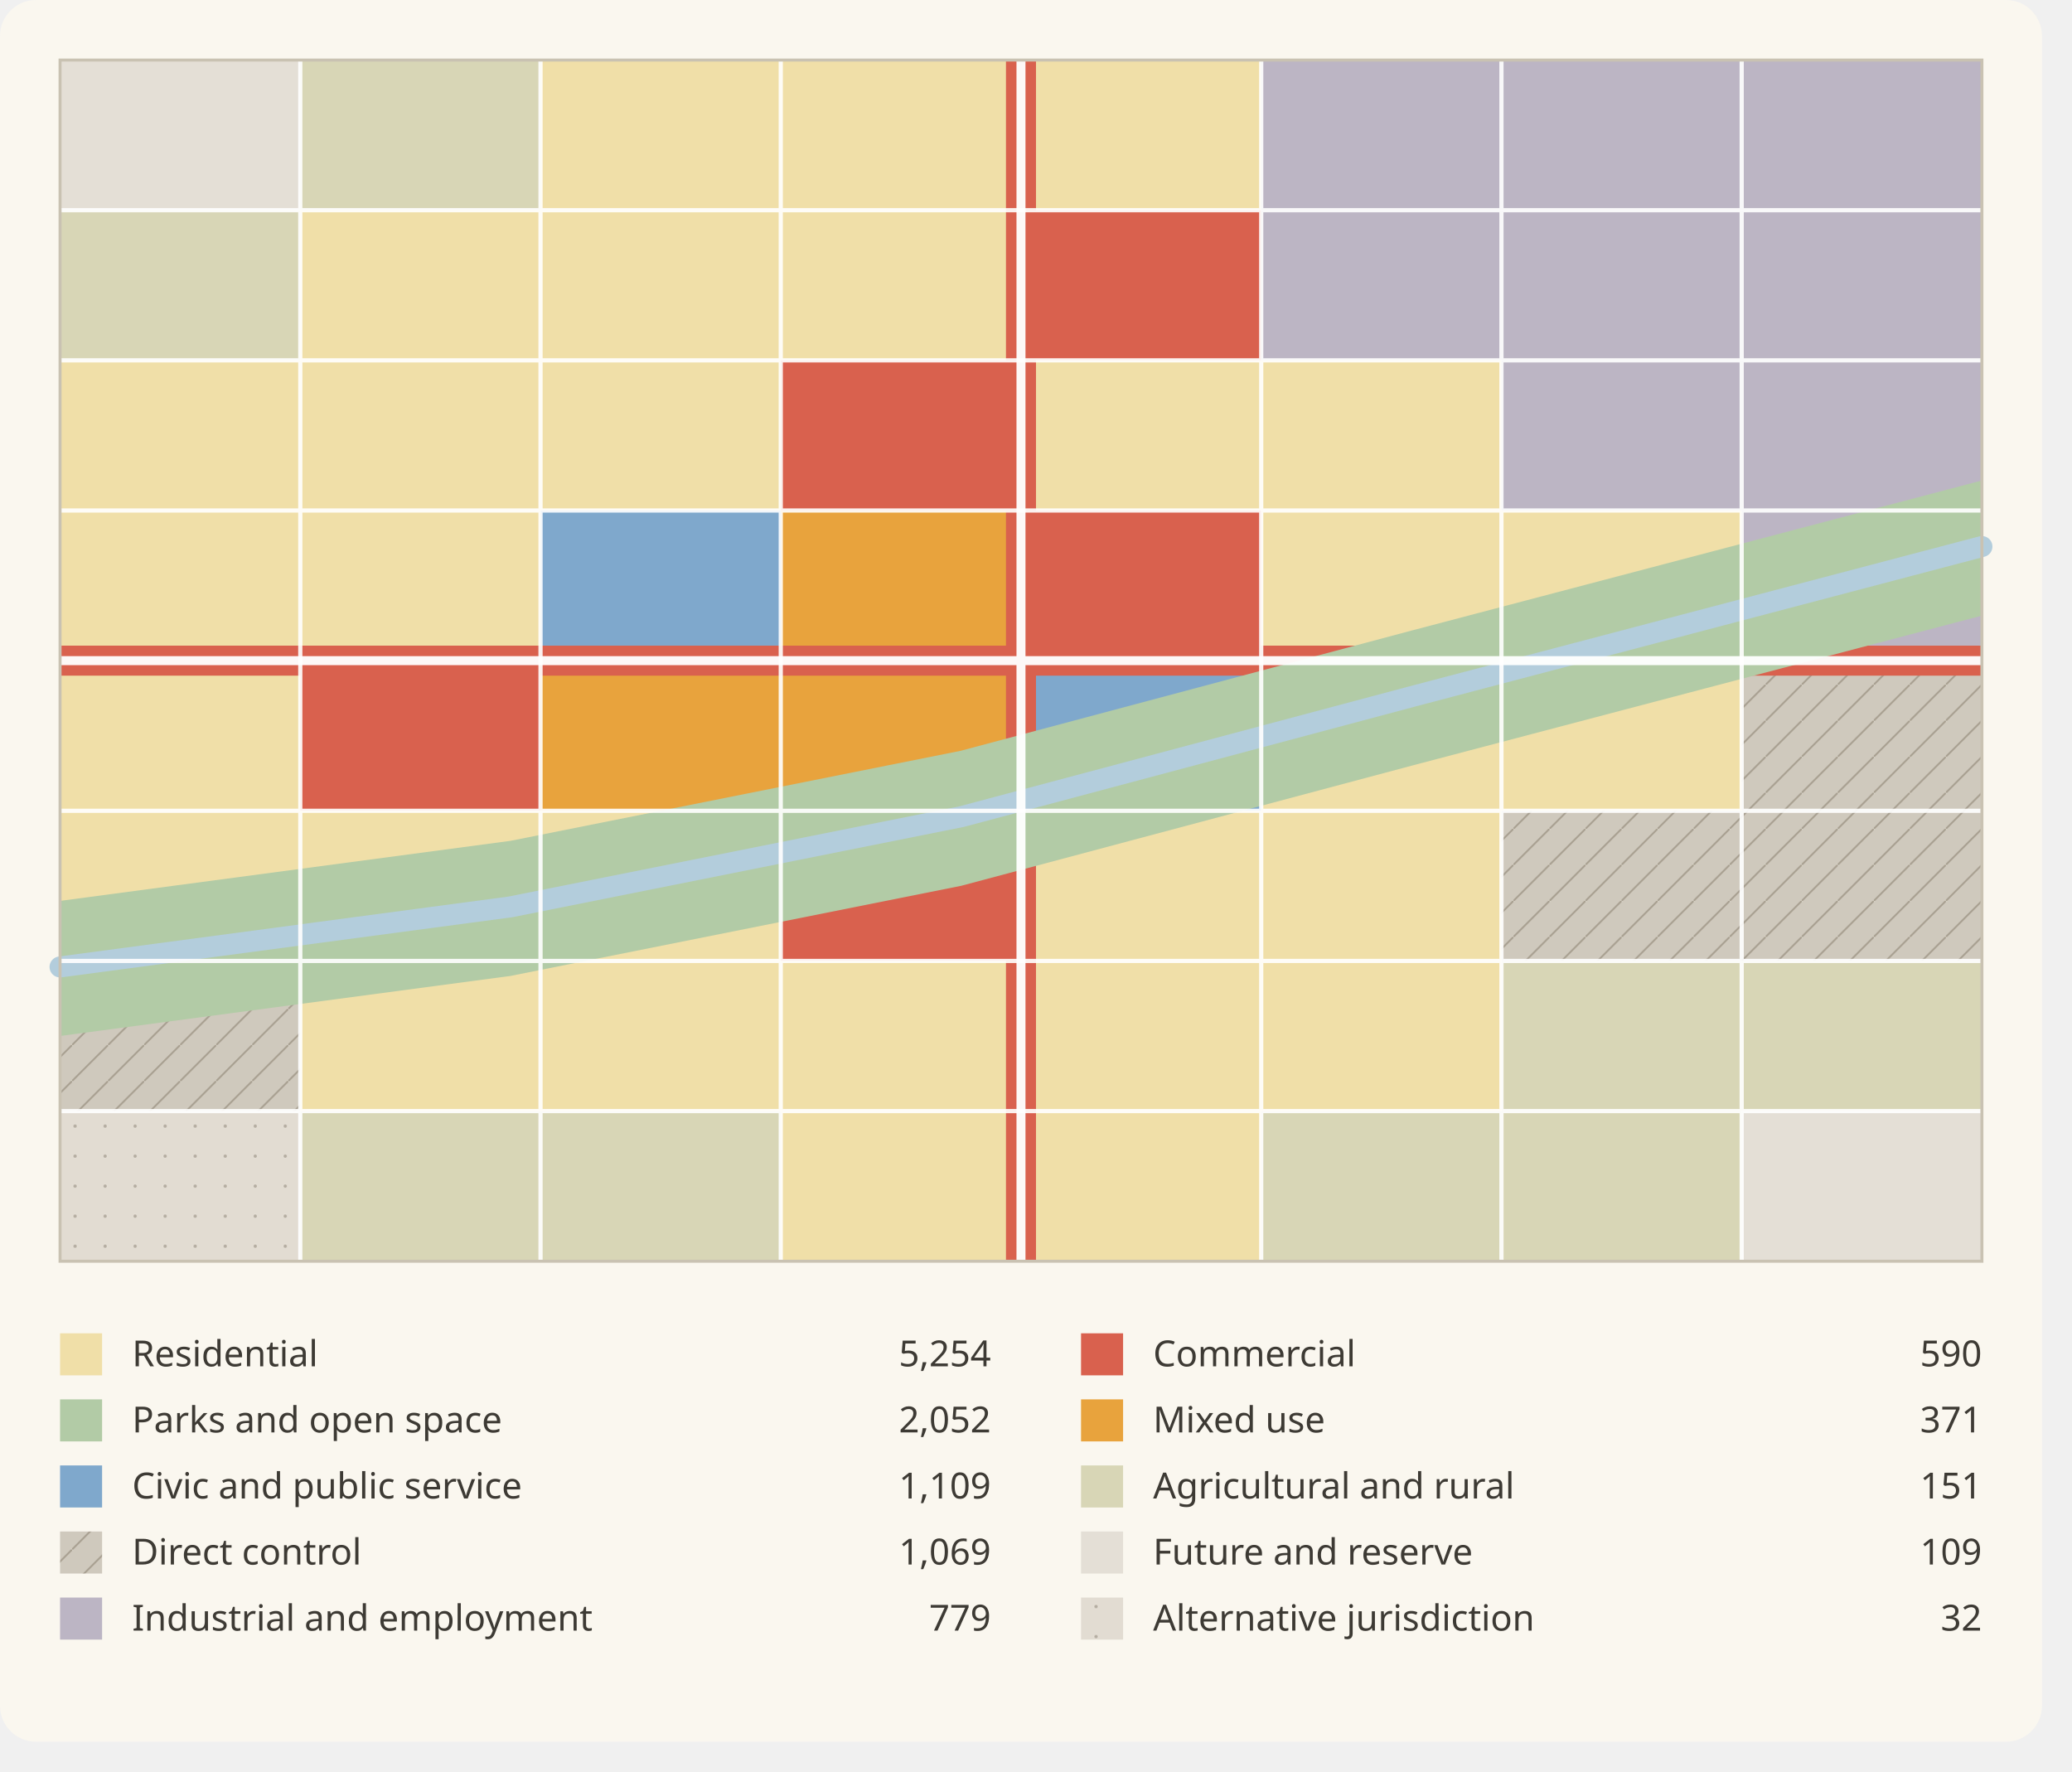
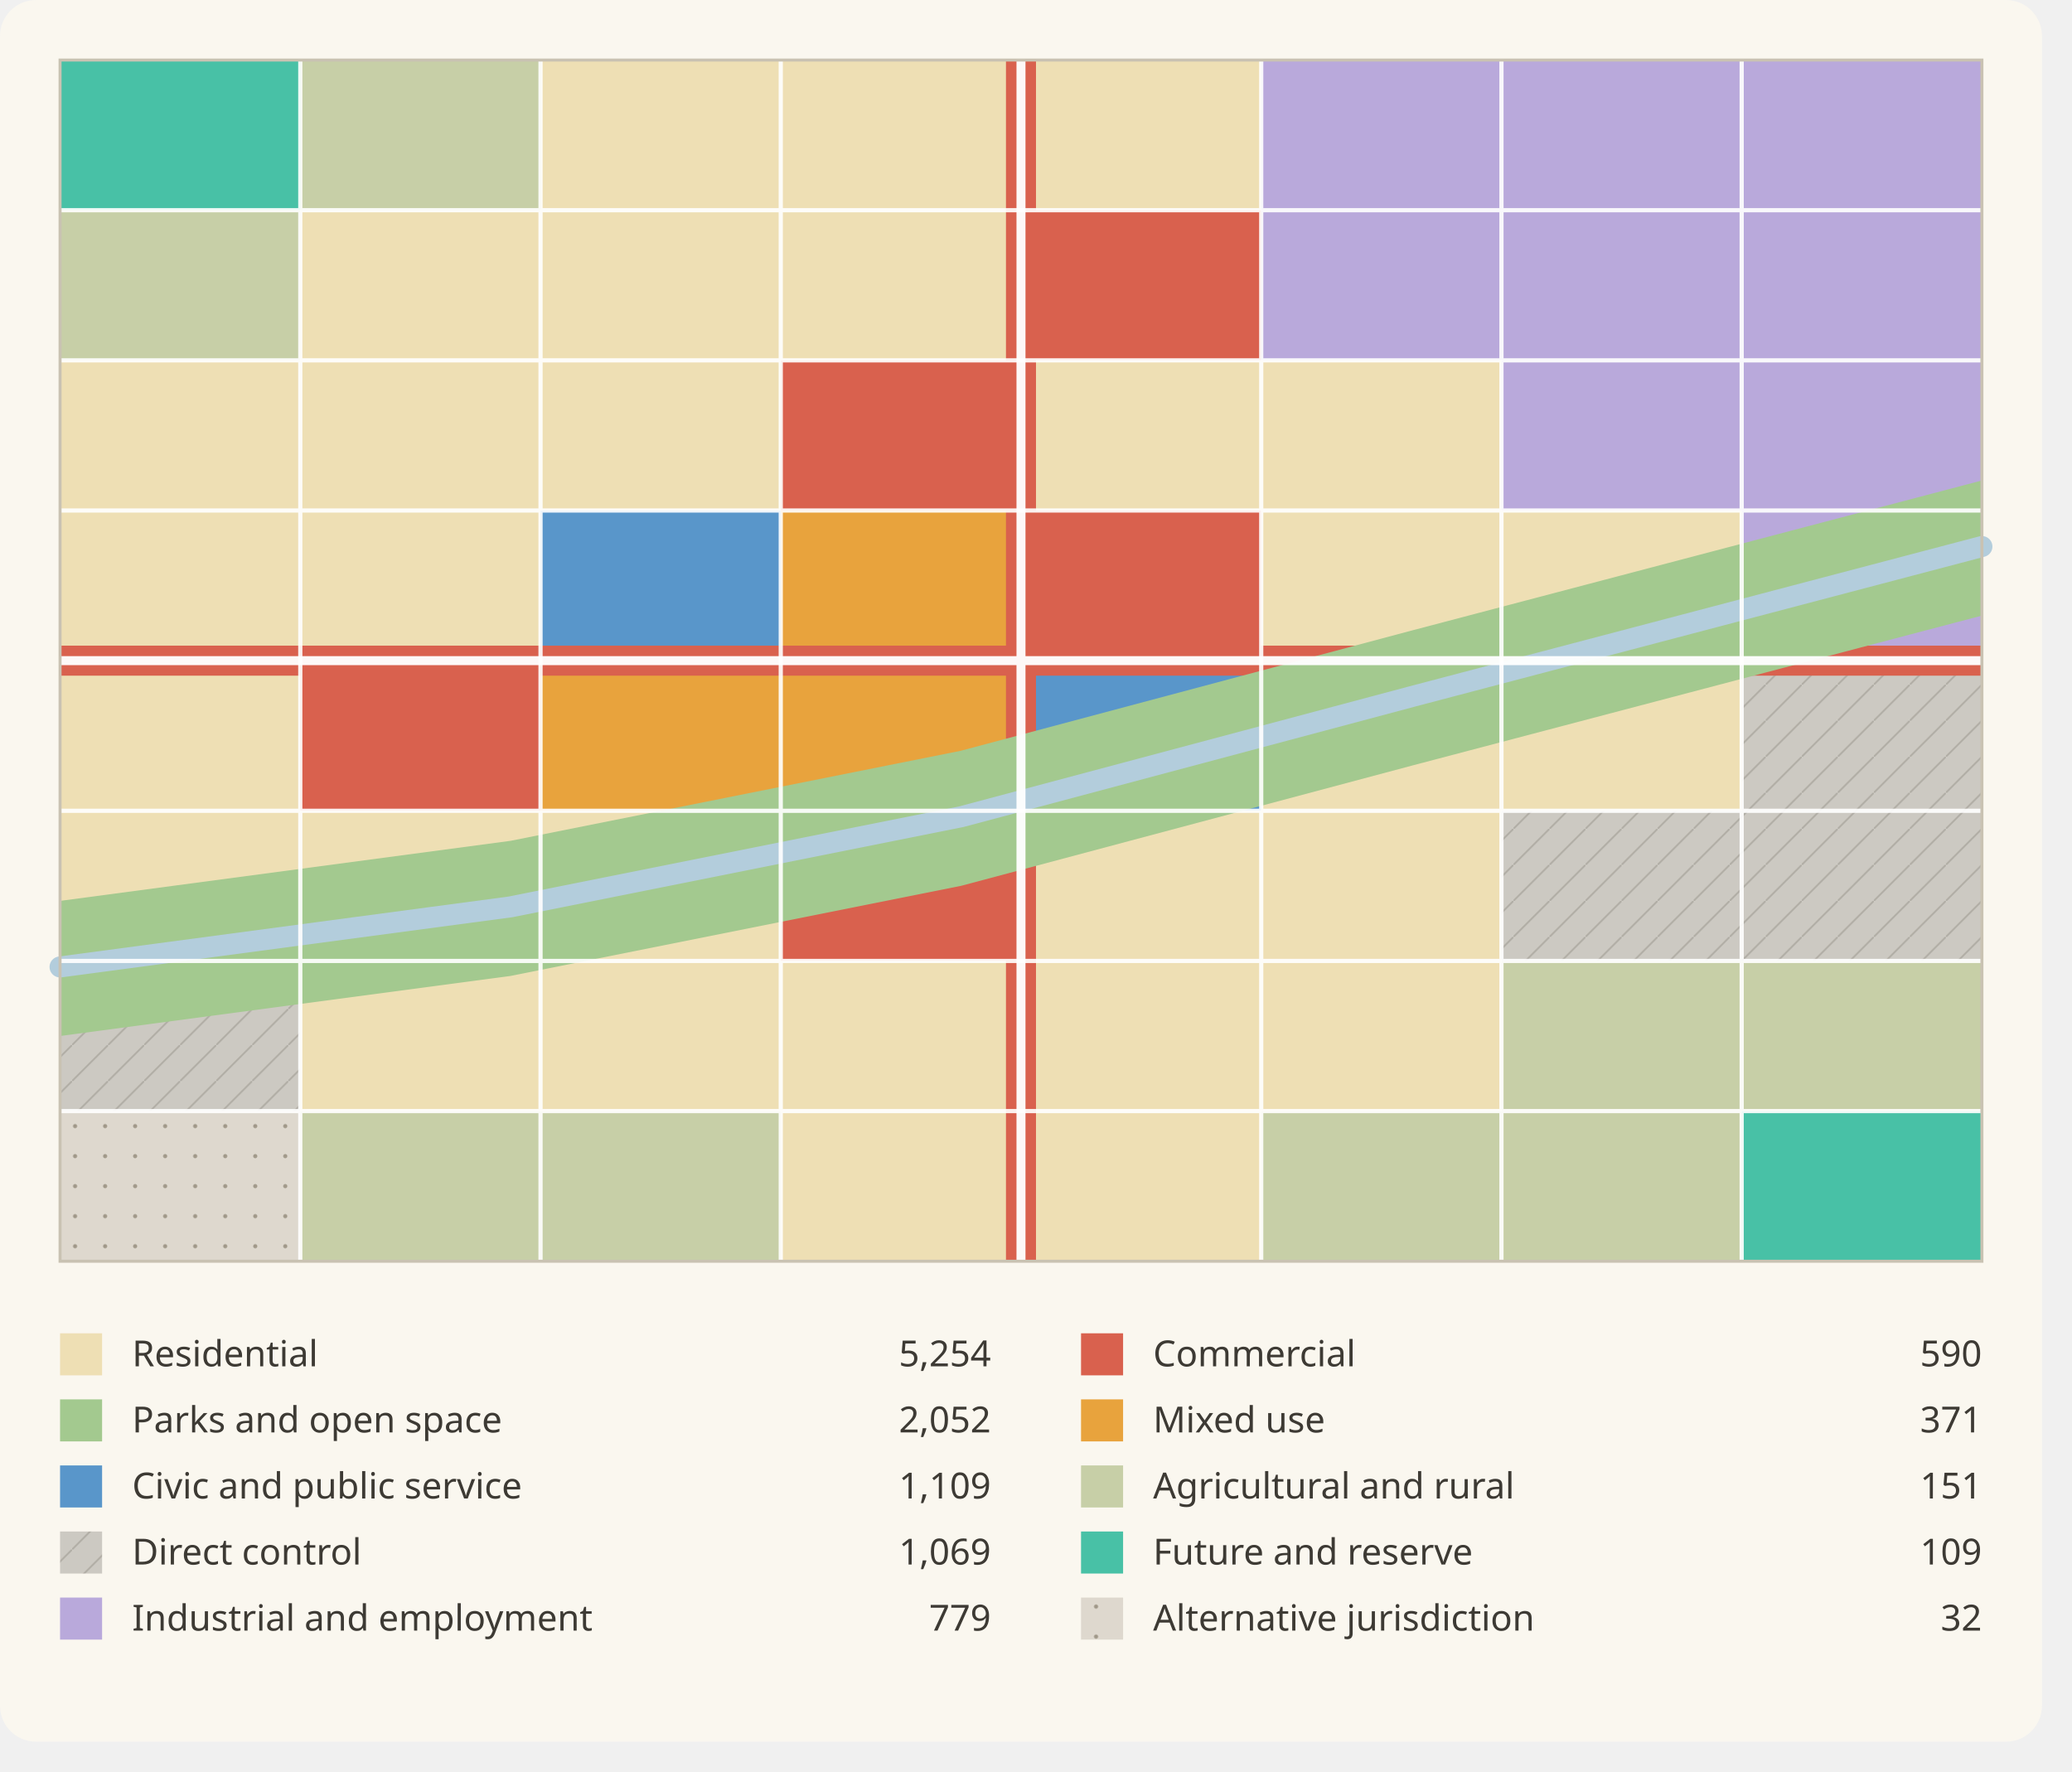
<svg xmlns="http://www.w3.org/2000/svg" width="100%" viewBox="0 0 690 590" role="img" style="">
  <defs>
    <pattern id="dc" width="12" height="12" patternUnits="userSpaceOnUse">
-       <rect width="12" height="12" fill="#cfc9bd" />
-       <path d="M0 12L12 0" stroke="#a8a091" stroke-width="0.6" fill="none" />
+       <rect width="12" height="12" fill="#ccc9c2" />
+       <path d="M0 12L12 0" stroke="#b1aea6" stroke-width="0.6" fill="none" />
    </pattern>
    <pattern id="aj" width="10" height="10" patternUnits="userSpaceOnUse">
-       <rect width="10" height="10" fill="#e2dcd2" />
-       <circle cx="5" cy="5" r="0.55" fill="#b5aea2" />
+       <rect width="10" height="10" fill="#ded8ce" />
+       <circle cx="5" cy="5" r="0.7" fill="#a29a8b" />
    </pattern>
  </defs>
  <rect x="0" y="0" width="680" height="580" rx="12" fill="#faf7ef" style="fill:rgb(250, 247, 239);stroke:none;color:rgb(11, 11, 11);stroke-width:1px;stroke-linecap:butt;stroke-linejoin:miter;opacity:1;font-family:&quot;Anthropic Sans&quot;, -apple-system, &quot;system-ui&quot;, &quot;Segoe UI&quot;, sans-serif;font-size:16px;font-weight:400;text-anchor:start;dominant-baseline:auto" />
-   <rect x="20" y="20" width="180" height="50" fill="#e4dfd6" style="fill:rgb(228, 223, 214);stroke:none;color:rgb(11, 11, 11);stroke-width:1px;stroke-linecap:butt;stroke-linejoin:miter;opacity:1;font-family:&quot;Anthropic Sans&quot;, -apple-system, &quot;system-ui&quot;, &quot;Segoe UI&quot;, sans-serif;font-size:16px;font-weight:400;text-anchor:start;dominant-baseline:auto" />
-   <rect x="100" y="20" width="80" height="50" fill="#d8d6b6" style="fill:rgb(216, 214, 182);stroke:none;color:rgb(11, 11, 11);stroke-width:1px;stroke-linecap:butt;stroke-linejoin:miter;opacity:1;font-family:&quot;Anthropic Sans&quot;, -apple-system, &quot;system-ui&quot;, &quot;Segoe UI&quot;, sans-serif;font-size:16px;font-weight:400;text-anchor:start;dominant-baseline:auto" />
-   <rect x="180" y="20" width="240" height="50" fill="#f0dfa8" style="fill:rgb(240, 223, 168);stroke:none;color:rgb(11, 11, 11);stroke-width:1px;stroke-linecap:butt;stroke-linejoin:miter;opacity:1;font-family:&quot;Anthropic Sans&quot;, -apple-system, &quot;system-ui&quot;, &quot;Segoe UI&quot;, sans-serif;font-size:16px;font-weight:400;text-anchor:start;dominant-baseline:auto" />
-   <rect x="420" y="20" width="240" height="50" fill="#bcb5c4" style="fill:rgb(188, 181, 196);stroke:none;color:rgb(11, 11, 11);stroke-width:1px;stroke-linecap:butt;stroke-linejoin:miter;opacity:1;font-family:&quot;Anthropic Sans&quot;, -apple-system, &quot;system-ui&quot;, &quot;Segoe UI&quot;, sans-serif;font-size:16px;font-weight:400;text-anchor:start;dominant-baseline:auto" />
-   <rect x="20" y="70" width="80" height="50" fill="#d8d6b6" style="fill:rgb(216, 214, 182);stroke:none;color:rgb(11, 11, 11);stroke-width:1px;stroke-linecap:butt;stroke-linejoin:miter;opacity:1;font-family:&quot;Anthropic Sans&quot;, -apple-system, &quot;system-ui&quot;, &quot;Segoe UI&quot;, sans-serif;font-size:16px;font-weight:400;text-anchor:start;dominant-baseline:auto" />
-   <rect x="100" y="70" width="240" height="50" fill="#f0dfa8" style="fill:rgb(240, 223, 168);stroke:none;color:rgb(11, 11, 11);stroke-width:1px;stroke-linecap:butt;stroke-linejoin:miter;opacity:1;font-family:&quot;Anthropic Sans&quot;, -apple-system, &quot;system-ui&quot;, &quot;Segoe UI&quot;, sans-serif;font-size:16px;font-weight:400;text-anchor:start;dominant-baseline:auto" />
+   <rect x="20" y="20" width="180" height="50" fill="#48c1a6" style="fill:rgb(72, 193, 166);stroke:none;color:rgb(11, 11, 11);stroke-width:1px;stroke-linecap:butt;stroke-linejoin:miter;opacity:1;font-family:&quot;Anthropic Sans&quot;, -apple-system, &quot;system-ui&quot;, &quot;Segoe UI&quot;, sans-serif;font-size:16px;font-weight:400;text-anchor:start;dominant-baseline:auto" />
+   <rect x="100" y="20" width="80" height="50" fill="#c7cfa7" style="fill:rgb(199, 207, 167);stroke:none;color:rgb(11, 11, 11);stroke-width:1px;stroke-linecap:butt;stroke-linejoin:miter;opacity:1;font-family:&quot;Anthropic Sans&quot;, -apple-system, &quot;system-ui&quot;, &quot;Segoe UI&quot;, sans-serif;font-size:16px;font-weight:400;text-anchor:start;dominant-baseline:auto" />
+   <rect x="180" y="20" width="240" height="50" fill="#eedfb4" style="fill:rgb(238, 223, 180);stroke:none;color:rgb(11, 11, 11);stroke-width:1px;stroke-linecap:butt;stroke-linejoin:miter;opacity:1;font-family:&quot;Anthropic Sans&quot;, -apple-system, &quot;system-ui&quot;, &quot;Segoe UI&quot;, sans-serif;font-size:16px;font-weight:400;text-anchor:start;dominant-baseline:auto" />
+   <rect x="420" y="20" width="240" height="50" fill="#b9a9db" style="fill:rgb(185, 169, 219);stroke:none;color:rgb(11, 11, 11);stroke-width:1px;stroke-linecap:butt;stroke-linejoin:miter;opacity:1;font-family:&quot;Anthropic Sans&quot;, -apple-system, &quot;system-ui&quot;, &quot;Segoe UI&quot;, sans-serif;font-size:16px;font-weight:400;text-anchor:start;dominant-baseline:auto" />
+   <rect x="20" y="70" width="80" height="50" fill="#c7cfa7" style="fill:rgb(199, 207, 167);stroke:none;color:rgb(11, 11, 11);stroke-width:1px;stroke-linecap:butt;stroke-linejoin:miter;opacity:1;font-family:&quot;Anthropic Sans&quot;, -apple-system, &quot;system-ui&quot;, &quot;Segoe UI&quot;, sans-serif;font-size:16px;font-weight:400;text-anchor:start;dominant-baseline:auto" />
+   <rect x="100" y="70" width="240" height="50" fill="#eedfb4" style="fill:rgb(238, 223, 180);stroke:none;color:rgb(11, 11, 11);stroke-width:1px;stroke-linecap:butt;stroke-linejoin:miter;opacity:1;font-family:&quot;Anthropic Sans&quot;, -apple-system, &quot;system-ui&quot;, &quot;Segoe UI&quot;, sans-serif;font-size:16px;font-weight:400;text-anchor:start;dominant-baseline:auto" />
  <rect x="340" y="70" width="80" height="50" fill="#d9614e" style="fill:rgb(217, 97, 78);stroke:none;color:rgb(11, 11, 11);stroke-width:1px;stroke-linecap:butt;stroke-linejoin:miter;opacity:1;font-family:&quot;Anthropic Sans&quot;, -apple-system, &quot;system-ui&quot;, &quot;Segoe UI&quot;, sans-serif;font-size:16px;font-weight:400;text-anchor:start;dominant-baseline:auto" />
-   <rect x="420" y="70" width="240" height="50" fill="#bcb5c4" style="fill:rgb(188, 181, 196);stroke:none;color:rgb(11, 11, 11);stroke-width:1px;stroke-linecap:butt;stroke-linejoin:miter;opacity:1;font-family:&quot;Anthropic Sans&quot;, -apple-system, &quot;system-ui&quot;, &quot;Segoe UI&quot;, sans-serif;font-size:16px;font-weight:400;text-anchor:start;dominant-baseline:auto" />
-   <rect x="20" y="120" width="240" height="50" fill="#f0dfa8" style="fill:rgb(240, 223, 168);stroke:none;color:rgb(11, 11, 11);stroke-width:1px;stroke-linecap:butt;stroke-linejoin:miter;opacity:1;font-family:&quot;Anthropic Sans&quot;, -apple-system, &quot;system-ui&quot;, &quot;Segoe UI&quot;, sans-serif;font-size:16px;font-weight:400;text-anchor:start;dominant-baseline:auto" />
+   <rect x="420" y="70" width="240" height="50" fill="#b9a9db" style="fill:rgb(185, 169, 219);stroke:none;color:rgb(11, 11, 11);stroke-width:1px;stroke-linecap:butt;stroke-linejoin:miter;opacity:1;font-family:&quot;Anthropic Sans&quot;, -apple-system, &quot;system-ui&quot;, &quot;Segoe UI&quot;, sans-serif;font-size:16px;font-weight:400;text-anchor:start;dominant-baseline:auto" />
+   <rect x="20" y="120" width="240" height="50" fill="#eedfb4" style="fill:rgb(238, 223, 180);stroke:none;color:rgb(11, 11, 11);stroke-width:1px;stroke-linecap:butt;stroke-linejoin:miter;opacity:1;font-family:&quot;Anthropic Sans&quot;, -apple-system, &quot;system-ui&quot;, &quot;Segoe UI&quot;, sans-serif;font-size:16px;font-weight:400;text-anchor:start;dominant-baseline:auto" />
  <rect x="260" y="120" width="80" height="50" fill="#d9614e" style="fill:rgb(217, 97, 78);stroke:none;color:rgb(11, 11, 11);stroke-width:1px;stroke-linecap:butt;stroke-linejoin:miter;opacity:1;font-family:&quot;Anthropic Sans&quot;, -apple-system, &quot;system-ui&quot;, &quot;Segoe UI&quot;, sans-serif;font-size:16px;font-weight:400;text-anchor:start;dominant-baseline:auto" />
-   <rect x="340" y="120" width="160" height="50" fill="#f0dfa8" style="fill:rgb(240, 223, 168);stroke:none;color:rgb(11, 11, 11);stroke-width:1px;stroke-linecap:butt;stroke-linejoin:miter;opacity:1;font-family:&quot;Anthropic Sans&quot;, -apple-system, &quot;system-ui&quot;, &quot;Segoe UI&quot;, sans-serif;font-size:16px;font-weight:400;text-anchor:start;dominant-baseline:auto" />
-   <rect x="500" y="120" width="160" height="50" fill="#bcb5c4" style="fill:rgb(188, 181, 196);stroke:none;color:rgb(11, 11, 11);stroke-width:1px;stroke-linecap:butt;stroke-linejoin:miter;opacity:1;font-family:&quot;Anthropic Sans&quot;, -apple-system, &quot;system-ui&quot;, &quot;Segoe UI&quot;, sans-serif;font-size:16px;font-weight:400;text-anchor:start;dominant-baseline:auto" />
-   <rect x="20" y="170" width="160" height="50" fill="#f0dfa8" style="fill:rgb(240, 223, 168);stroke:none;color:rgb(11, 11, 11);stroke-width:1px;stroke-linecap:butt;stroke-linejoin:miter;opacity:1;font-family:&quot;Anthropic Sans&quot;, -apple-system, &quot;system-ui&quot;, &quot;Segoe UI&quot;, sans-serif;font-size:16px;font-weight:400;text-anchor:start;dominant-baseline:auto" />
-   <rect x="180" y="170" width="80" height="50" fill="#7fa8cc" style="fill:rgb(127, 168, 204);stroke:none;color:rgb(11, 11, 11);stroke-width:1px;stroke-linecap:butt;stroke-linejoin:miter;opacity:1;font-family:&quot;Anthropic Sans&quot;, -apple-system, &quot;system-ui&quot;, &quot;Segoe UI&quot;, sans-serif;font-size:16px;font-weight:400;text-anchor:start;dominant-baseline:auto" />
+   <rect x="340" y="120" width="160" height="50" fill="#eedfb4" style="fill:rgb(238, 223, 180);stroke:none;color:rgb(11, 11, 11);stroke-width:1px;stroke-linecap:butt;stroke-linejoin:miter;opacity:1;font-family:&quot;Anthropic Sans&quot;, -apple-system, &quot;system-ui&quot;, &quot;Segoe UI&quot;, sans-serif;font-size:16px;font-weight:400;text-anchor:start;dominant-baseline:auto" />
+   <rect x="500" y="120" width="160" height="50" fill="#b9a9db" style="fill:rgb(185, 169, 219);stroke:none;color:rgb(11, 11, 11);stroke-width:1px;stroke-linecap:butt;stroke-linejoin:miter;opacity:1;font-family:&quot;Anthropic Sans&quot;, -apple-system, &quot;system-ui&quot;, &quot;Segoe UI&quot;, sans-serif;font-size:16px;font-weight:400;text-anchor:start;dominant-baseline:auto" />
+   <rect x="20" y="170" width="160" height="50" fill="#eedfb4" style="fill:rgb(238, 223, 180);stroke:none;color:rgb(11, 11, 11);stroke-width:1px;stroke-linecap:butt;stroke-linejoin:miter;opacity:1;font-family:&quot;Anthropic Sans&quot;, -apple-system, &quot;system-ui&quot;, &quot;Segoe UI&quot;, sans-serif;font-size:16px;font-weight:400;text-anchor:start;dominant-baseline:auto" />
+   <rect x="180" y="170" width="80" height="50" fill="#5996ca" style="fill:rgb(89, 150, 202);stroke:none;color:rgb(11, 11, 11);stroke-width:1px;stroke-linecap:butt;stroke-linejoin:miter;opacity:1;font-family:&quot;Anthropic Sans&quot;, -apple-system, &quot;system-ui&quot;, &quot;Segoe UI&quot;, sans-serif;font-size:16px;font-weight:400;text-anchor:start;dominant-baseline:auto" />
  <rect x="260" y="170" width="80" height="50" fill="#e8a33d" style="fill:rgb(232, 163, 61);stroke:none;color:rgb(11, 11, 11);stroke-width:1px;stroke-linecap:butt;stroke-linejoin:miter;opacity:1;font-family:&quot;Anthropic Sans&quot;, -apple-system, &quot;system-ui&quot;, &quot;Segoe UI&quot;, sans-serif;font-size:16px;font-weight:400;text-anchor:start;dominant-baseline:auto" />
  <rect x="340" y="170" width="80" height="50" fill="#d9614e" style="fill:rgb(217, 97, 78);stroke:none;color:rgb(11, 11, 11);stroke-width:1px;stroke-linecap:butt;stroke-linejoin:miter;opacity:1;font-family:&quot;Anthropic Sans&quot;, -apple-system, &quot;system-ui&quot;, &quot;Segoe UI&quot;, sans-serif;font-size:16px;font-weight:400;text-anchor:start;dominant-baseline:auto" />
-   <rect x="420" y="170" width="160" height="50" fill="#f0dfa8" style="fill:rgb(240, 223, 168);stroke:none;color:rgb(11, 11, 11);stroke-width:1px;stroke-linecap:butt;stroke-linejoin:miter;opacity:1;font-family:&quot;Anthropic Sans&quot;, -apple-system, &quot;system-ui&quot;, &quot;Segoe UI&quot;, sans-serif;font-size:16px;font-weight:400;text-anchor:start;dominant-baseline:auto" />
-   <rect x="580" y="170" width="80" height="50" fill="#bcb5c4" style="fill:rgb(188, 181, 196);stroke:none;color:rgb(11, 11, 11);stroke-width:1px;stroke-linecap:butt;stroke-linejoin:miter;opacity:1;font-family:&quot;Anthropic Sans&quot;, -apple-system, &quot;system-ui&quot;, &quot;Segoe UI&quot;, sans-serif;font-size:16px;font-weight:400;text-anchor:start;dominant-baseline:auto" />
-   <rect x="20" y="220" width="80" height="50" fill="#f0dfa8" style="fill:rgb(240, 223, 168);stroke:none;color:rgb(11, 11, 11);stroke-width:1px;stroke-linecap:butt;stroke-linejoin:miter;opacity:1;font-family:&quot;Anthropic Sans&quot;, -apple-system, &quot;system-ui&quot;, &quot;Segoe UI&quot;, sans-serif;font-size:16px;font-weight:400;text-anchor:start;dominant-baseline:auto" />
+   <rect x="420" y="170" width="160" height="50" fill="#eedfb4" style="fill:rgb(238, 223, 180);stroke:none;color:rgb(11, 11, 11);stroke-width:1px;stroke-linecap:butt;stroke-linejoin:miter;opacity:1;font-family:&quot;Anthropic Sans&quot;, -apple-system, &quot;system-ui&quot;, &quot;Segoe UI&quot;, sans-serif;font-size:16px;font-weight:400;text-anchor:start;dominant-baseline:auto" />
+   <rect x="580" y="170" width="80" height="50" fill="#b9a9db" style="fill:rgb(185, 169, 219);stroke:none;color:rgb(11, 11, 11);stroke-width:1px;stroke-linecap:butt;stroke-linejoin:miter;opacity:1;font-family:&quot;Anthropic Sans&quot;, -apple-system, &quot;system-ui&quot;, &quot;Segoe UI&quot;, sans-serif;font-size:16px;font-weight:400;text-anchor:start;dominant-baseline:auto" />
+   <rect x="20" y="220" width="80" height="50" fill="#eedfb4" style="fill:rgb(238, 223, 180);stroke:none;color:rgb(11, 11, 11);stroke-width:1px;stroke-linecap:butt;stroke-linejoin:miter;opacity:1;font-family:&quot;Anthropic Sans&quot;, -apple-system, &quot;system-ui&quot;, &quot;Segoe UI&quot;, sans-serif;font-size:16px;font-weight:400;text-anchor:start;dominant-baseline:auto" />
  <rect x="100" y="220" width="80" height="50" fill="#d9614e" style="fill:rgb(217, 97, 78);stroke:none;color:rgb(11, 11, 11);stroke-width:1px;stroke-linecap:butt;stroke-linejoin:miter;opacity:1;font-family:&quot;Anthropic Sans&quot;, -apple-system, &quot;system-ui&quot;, &quot;Segoe UI&quot;, sans-serif;font-size:16px;font-weight:400;text-anchor:start;dominant-baseline:auto" />
  <rect x="180" y="220" width="160" height="50" fill="#e8a33d" style="fill:rgb(232, 163, 61);stroke:none;color:rgb(11, 11, 11);stroke-width:1px;stroke-linecap:butt;stroke-linejoin:miter;opacity:1;font-family:&quot;Anthropic Sans&quot;, -apple-system, &quot;system-ui&quot;, &quot;Segoe UI&quot;, sans-serif;font-size:16px;font-weight:400;text-anchor:start;dominant-baseline:auto" />
-   <rect x="340" y="220" width="80" height="50" fill="#7fa8cc" style="fill:rgb(127, 168, 204);stroke:none;color:rgb(11, 11, 11);stroke-width:1px;stroke-linecap:butt;stroke-linejoin:miter;opacity:1;font-family:&quot;Anthropic Sans&quot;, -apple-system, &quot;system-ui&quot;, &quot;Segoe UI&quot;, sans-serif;font-size:16px;font-weight:400;text-anchor:start;dominant-baseline:auto" />
-   <rect x="420" y="220" width="160" height="50" fill="#f0dfa8" style="fill:rgb(240, 223, 168);stroke:none;color:rgb(11, 11, 11);stroke-width:1px;stroke-linecap:butt;stroke-linejoin:miter;opacity:1;font-family:&quot;Anthropic Sans&quot;, -apple-system, &quot;system-ui&quot;, &quot;Segoe UI&quot;, sans-serif;font-size:16px;font-weight:400;text-anchor:start;dominant-baseline:auto" />
+   <rect x="340" y="220" width="80" height="50" fill="#5996ca" style="fill:rgb(89, 150, 202);stroke:none;color:rgb(11, 11, 11);stroke-width:1px;stroke-linecap:butt;stroke-linejoin:miter;opacity:1;font-family:&quot;Anthropic Sans&quot;, -apple-system, &quot;system-ui&quot;, &quot;Segoe UI&quot;, sans-serif;font-size:16px;font-weight:400;text-anchor:start;dominant-baseline:auto" />
+   <rect x="420" y="220" width="160" height="50" fill="#eedfb4" style="fill:rgb(238, 223, 180);stroke:none;color:rgb(11, 11, 11);stroke-width:1px;stroke-linecap:butt;stroke-linejoin:miter;opacity:1;font-family:&quot;Anthropic Sans&quot;, -apple-system, &quot;system-ui&quot;, &quot;Segoe UI&quot;, sans-serif;font-size:16px;font-weight:400;text-anchor:start;dominant-baseline:auto" />
  <rect x="580" y="220" width="80" height="50" fill="url(#dc)" style="stroke:none;color:rgb(11, 11, 11);stroke-width:1px;stroke-linecap:butt;stroke-linejoin:miter;opacity:1;font-family:&quot;Anthropic Sans&quot;, -apple-system, &quot;system-ui&quot;, &quot;Segoe UI&quot;, sans-serif;font-size:16px;font-weight:400;text-anchor:start;dominant-baseline:auto" />
-   <rect x="20" y="270" width="240" height="50" fill="#f0dfa8" style="fill:rgb(240, 223, 168);stroke:none;color:rgb(11, 11, 11);stroke-width:1px;stroke-linecap:butt;stroke-linejoin:miter;opacity:1;font-family:&quot;Anthropic Sans&quot;, -apple-system, &quot;system-ui&quot;, &quot;Segoe UI&quot;, sans-serif;font-size:16px;font-weight:400;text-anchor:start;dominant-baseline:auto" />
+   <rect x="20" y="270" width="240" height="50" fill="#eedfb4" style="fill:rgb(238, 223, 180);stroke:none;color:rgb(11, 11, 11);stroke-width:1px;stroke-linecap:butt;stroke-linejoin:miter;opacity:1;font-family:&quot;Anthropic Sans&quot;, -apple-system, &quot;system-ui&quot;, &quot;Segoe UI&quot;, sans-serif;font-size:16px;font-weight:400;text-anchor:start;dominant-baseline:auto" />
  <rect x="260" y="270" width="80" height="50" fill="#d9614e" style="fill:rgb(217, 97, 78);stroke:none;color:rgb(11, 11, 11);stroke-width:1px;stroke-linecap:butt;stroke-linejoin:miter;opacity:1;font-family:&quot;Anthropic Sans&quot;, -apple-system, &quot;system-ui&quot;, &quot;Segoe UI&quot;, sans-serif;font-size:16px;font-weight:400;text-anchor:start;dominant-baseline:auto" />
-   <rect x="340" y="270" width="160" height="50" fill="#f0dfa8" style="fill:rgb(240, 223, 168);stroke:none;color:rgb(11, 11, 11);stroke-width:1px;stroke-linecap:butt;stroke-linejoin:miter;opacity:1;font-family:&quot;Anthropic Sans&quot;, -apple-system, &quot;system-ui&quot;, &quot;Segoe UI&quot;, sans-serif;font-size:16px;font-weight:400;text-anchor:start;dominant-baseline:auto" />
+   <rect x="340" y="270" width="160" height="50" fill="#eedfb4" style="fill:rgb(238, 223, 180);stroke:none;color:rgb(11, 11, 11);stroke-width:1px;stroke-linecap:butt;stroke-linejoin:miter;opacity:1;font-family:&quot;Anthropic Sans&quot;, -apple-system, &quot;system-ui&quot;, &quot;Segoe UI&quot;, sans-serif;font-size:16px;font-weight:400;text-anchor:start;dominant-baseline:auto" />
  <rect x="500" y="270" width="160" height="50" fill="url(#dc)" style="stroke:none;color:rgb(11, 11, 11);stroke-width:1px;stroke-linecap:butt;stroke-linejoin:miter;opacity:1;font-family:&quot;Anthropic Sans&quot;, -apple-system, &quot;system-ui&quot;, &quot;Segoe UI&quot;, sans-serif;font-size:16px;font-weight:400;text-anchor:start;dominant-baseline:auto" />
  <rect x="20" y="320" width="80" height="50" fill="url(#dc)" style="stroke:none;color:rgb(11, 11, 11);stroke-width:1px;stroke-linecap:butt;stroke-linejoin:miter;opacity:1;font-family:&quot;Anthropic Sans&quot;, -apple-system, &quot;system-ui&quot;, &quot;Segoe UI&quot;, sans-serif;font-size:16px;font-weight:400;text-anchor:start;dominant-baseline:auto" />
-   <rect x="100" y="320" width="400" height="50" fill="#f0dfa8" style="fill:rgb(240, 223, 168);stroke:none;color:rgb(11, 11, 11);stroke-width:1px;stroke-linecap:butt;stroke-linejoin:miter;opacity:1;font-family:&quot;Anthropic Sans&quot;, -apple-system, &quot;system-ui&quot;, &quot;Segoe UI&quot;, sans-serif;font-size:16px;font-weight:400;text-anchor:start;dominant-baseline:auto" />
-   <rect x="500" y="320" width="160" height="50" fill="#d8d6b6" style="fill:rgb(216, 214, 182);stroke:none;color:rgb(11, 11, 11);stroke-width:1px;stroke-linecap:butt;stroke-linejoin:miter;opacity:1;font-family:&quot;Anthropic Sans&quot;, -apple-system, &quot;system-ui&quot;, &quot;Segoe UI&quot;, sans-serif;font-size:16px;font-weight:400;text-anchor:start;dominant-baseline:auto" />
+   <rect x="100" y="320" width="400" height="50" fill="#eedfb4" style="fill:rgb(238, 223, 180);stroke:none;color:rgb(11, 11, 11);stroke-width:1px;stroke-linecap:butt;stroke-linejoin:miter;opacity:1;font-family:&quot;Anthropic Sans&quot;, -apple-system, &quot;system-ui&quot;, &quot;Segoe UI&quot;, sans-serif;font-size:16px;font-weight:400;text-anchor:start;dominant-baseline:auto" />
+   <rect x="500" y="320" width="160" height="50" fill="#c7cfa7" style="fill:rgb(199, 207, 167);stroke:none;color:rgb(11, 11, 11);stroke-width:1px;stroke-linecap:butt;stroke-linejoin:miter;opacity:1;font-family:&quot;Anthropic Sans&quot;, -apple-system, &quot;system-ui&quot;, &quot;Segoe UI&quot;, sans-serif;font-size:16px;font-weight:400;text-anchor:start;dominant-baseline:auto" />
  <rect x="20" y="370" width="80" height="50" fill="url(#aj)" style="stroke:none;color:rgb(11, 11, 11);stroke-width:1px;stroke-linecap:butt;stroke-linejoin:miter;opacity:1;font-family:&quot;Anthropic Sans&quot;, -apple-system, &quot;system-ui&quot;, &quot;Segoe UI&quot;, sans-serif;font-size:16px;font-weight:400;text-anchor:start;dominant-baseline:auto" />
-   <rect x="100" y="370" width="160" height="50" fill="#d8d6b6" style="fill:rgb(216, 214, 182);stroke:none;color:rgb(11, 11, 11);stroke-width:1px;stroke-linecap:butt;stroke-linejoin:miter;opacity:1;font-family:&quot;Anthropic Sans&quot;, -apple-system, &quot;system-ui&quot;, &quot;Segoe UI&quot;, sans-serif;font-size:16px;font-weight:400;text-anchor:start;dominant-baseline:auto" />
-   <rect x="260" y="370" width="160" height="50" fill="#f0dfa8" style="fill:rgb(240, 223, 168);stroke:none;color:rgb(11, 11, 11);stroke-width:1px;stroke-linecap:butt;stroke-linejoin:miter;opacity:1;font-family:&quot;Anthropic Sans&quot;, -apple-system, &quot;system-ui&quot;, &quot;Segoe UI&quot;, sans-serif;font-size:16px;font-weight:400;text-anchor:start;dominant-baseline:auto" />
-   <rect x="420" y="370" width="160" height="50" fill="#d8d6b6" style="fill:rgb(216, 214, 182);stroke:none;color:rgb(11, 11, 11);stroke-width:1px;stroke-linecap:butt;stroke-linejoin:miter;opacity:1;font-family:&quot;Anthropic Sans&quot;, -apple-system, &quot;system-ui&quot;, &quot;Segoe UI&quot;, sans-serif;font-size:16px;font-weight:400;text-anchor:start;dominant-baseline:auto" />
-   <rect x="580" y="370" width="80" height="50" fill="#e4dfd6" style="fill:rgb(228, 223, 214);stroke:none;color:rgb(11, 11, 11);stroke-width:1px;stroke-linecap:butt;stroke-linejoin:miter;opacity:1;font-family:&quot;Anthropic Sans&quot;, -apple-system, &quot;system-ui&quot;, &quot;Segoe UI&quot;, sans-serif;font-size:16px;font-weight:400;text-anchor:start;dominant-baseline:auto" />
+   <rect x="100" y="370" width="160" height="50" fill="#c7cfa7" style="fill:rgb(199, 207, 167);stroke:none;color:rgb(11, 11, 11);stroke-width:1px;stroke-linecap:butt;stroke-linejoin:miter;opacity:1;font-family:&quot;Anthropic Sans&quot;, -apple-system, &quot;system-ui&quot;, &quot;Segoe UI&quot;, sans-serif;font-size:16px;font-weight:400;text-anchor:start;dominant-baseline:auto" />
+   <rect x="260" y="370" width="160" height="50" fill="#eedfb4" style="fill:rgb(238, 223, 180);stroke:none;color:rgb(11, 11, 11);stroke-width:1px;stroke-linecap:butt;stroke-linejoin:miter;opacity:1;font-family:&quot;Anthropic Sans&quot;, -apple-system, &quot;system-ui&quot;, &quot;Segoe UI&quot;, sans-serif;font-size:16px;font-weight:400;text-anchor:start;dominant-baseline:auto" />
+   <rect x="420" y="370" width="160" height="50" fill="#c7cfa7" style="fill:rgb(199, 207, 167);stroke:none;color:rgb(11, 11, 11);stroke-width:1px;stroke-linecap:butt;stroke-linejoin:miter;opacity:1;font-family:&quot;Anthropic Sans&quot;, -apple-system, &quot;system-ui&quot;, &quot;Segoe UI&quot;, sans-serif;font-size:16px;font-weight:400;text-anchor:start;dominant-baseline:auto" />
+   <rect x="580" y="370" width="80" height="50" fill="#48c1a6" style="fill:rgb(72, 193, 166);stroke:none;color:rgb(11, 11, 11);stroke-width:1px;stroke-linecap:butt;stroke-linejoin:miter;opacity:1;font-family:&quot;Anthropic Sans&quot;, -apple-system, &quot;system-ui&quot;, &quot;Segoe UI&quot;, sans-serif;font-size:16px;font-weight:400;text-anchor:start;dominant-baseline:auto" />
  <rect x="335" y="20" width="10" height="400" fill="#d9614e" style="fill:rgb(217, 97, 78);stroke:none;color:rgb(11, 11, 11);stroke-width:1px;stroke-linecap:butt;stroke-linejoin:miter;opacity:1;font-family:&quot;Anthropic Sans&quot;, -apple-system, &quot;system-ui&quot;, &quot;Segoe UI&quot;, sans-serif;font-size:16px;font-weight:400;text-anchor:start;dominant-baseline:auto" />
  <rect x="20" y="215" width="640" height="10" fill="#d9614e" style="fill:rgb(217, 97, 78);stroke:none;color:rgb(11, 11, 11);stroke-width:1px;stroke-linecap:butt;stroke-linejoin:miter;opacity:1;font-family:&quot;Anthropic Sans&quot;, -apple-system, &quot;system-ui&quot;, &quot;Segoe UI&quot;, sans-serif;font-size:16px;font-weight:400;text-anchor:start;dominant-baseline:auto" />
-   <path d="M20 300L170 280L320 250L470 210L660 160L660 205L470 255L320 295L170 325L20 345Z" fill="#b2cba6" style="fill:rgb(178, 203, 166);stroke:none;color:rgb(11, 11, 11);stroke-width:1px;stroke-linecap:butt;stroke-linejoin:miter;opacity:1;font-family:&quot;Anthropic Sans&quot;, -apple-system, &quot;system-ui&quot;, &quot;Segoe UI&quot;, sans-serif;font-size:16px;font-weight:400;text-anchor:start;dominant-baseline:auto" />
+   <path d="M20 300L170 280L320 250L470 210L660 160L660 205L470 255L320 295L170 325L20 345Z" fill="#a3c98f" style="fill:rgb(163, 201, 143);stroke:none;color:rgb(11, 11, 11);stroke-width:1px;stroke-linecap:butt;stroke-linejoin:miter;opacity:1;font-family:&quot;Anthropic Sans&quot;, -apple-system, &quot;system-ui&quot;, &quot;Segoe UI&quot;, sans-serif;font-size:16px;font-weight:400;text-anchor:start;dominant-baseline:auto" />
  <path d="M20 322L170 302L320 272L470 232L660 182" stroke="#b3cddc" stroke-width="7" fill="none" stroke-linecap="round" style="fill:none;stroke:rgb(179, 205, 220);color:rgb(11, 11, 11);stroke-width:7px;stroke-linecap:round;stroke-linejoin:miter;opacity:1;font-family:&quot;Anthropic Sans&quot;, -apple-system, &quot;system-ui&quot;, &quot;Segoe UI&quot;, sans-serif;font-size:16px;font-weight:400;text-anchor:start;dominant-baseline:auto" />
  <g stroke="#ffffff" stroke-width="1.4" opacity="0.9" style="fill:rgb(0, 0, 0);stroke:rgb(255, 255, 255);color:rgb(11, 11, 11);stroke-width:1.4px;stroke-linecap:butt;stroke-linejoin:miter;opacity:0.9;font-family:&quot;Anthropic Sans&quot;, -apple-system, &quot;system-ui&quot;, &quot;Segoe UI&quot;, sans-serif;font-size:16px;font-weight:400;text-anchor:start;dominant-baseline:auto">
    <path d="M100 20V420M180 20V420M260 20V420M420 20V420M500 20V420M580 20V420" fill="none" style="fill:none;stroke:rgb(255, 255, 255);color:rgb(11, 11, 11);stroke-width:1.4px;stroke-linecap:butt;stroke-linejoin:miter;opacity:1;font-family:&quot;Anthropic Sans&quot;, -apple-system, &quot;system-ui&quot;, &quot;Segoe UI&quot;, sans-serif;font-size:16px;font-weight:400;text-anchor:start;dominant-baseline:auto" />
    <path d="M20 70H660M20 120H660M20 170H660M20 270H660M20 320H660M20 370H660" fill="none" style="fill:none;stroke:rgb(255, 255, 255);color:rgb(11, 11, 11);stroke-width:1.4px;stroke-linecap:butt;stroke-linejoin:miter;opacity:1;font-family:&quot;Anthropic Sans&quot;, -apple-system, &quot;system-ui&quot;, &quot;Segoe UI&quot;, sans-serif;font-size:16px;font-weight:400;text-anchor:start;dominant-baseline:auto" />
  </g>
  <g stroke="#ffffff" stroke-width="3" opacity="0.95" style="fill:rgb(0, 0, 0);stroke:rgb(255, 255, 255);color:rgb(11, 11, 11);stroke-width:3px;stroke-linecap:butt;stroke-linejoin:miter;opacity:0.95;font-family:&quot;Anthropic Sans&quot;, -apple-system, &quot;system-ui&quot;, &quot;Segoe UI&quot;, sans-serif;font-size:16px;font-weight:400;text-anchor:start;dominant-baseline:auto">
    <path d="M340 20V420M20 220H660" fill="none" style="fill:none;stroke:rgb(255, 255, 255);color:rgb(11, 11, 11);stroke-width:3px;stroke-linecap:butt;stroke-linejoin:miter;opacity:1;font-family:&quot;Anthropic Sans&quot;, -apple-system, &quot;system-ui&quot;, &quot;Segoe UI&quot;, sans-serif;font-size:16px;font-weight:400;text-anchor:start;dominant-baseline:auto" />
  </g>
  <rect x="20" y="20" width="640" height="400" fill="none" stroke="#c9c2b2" stroke-width="1" style="fill:none;stroke:rgb(201, 194, 178);color:rgb(11, 11, 11);stroke-width:1px;stroke-linecap:butt;stroke-linejoin:miter;opacity:1;font-family:&quot;Anthropic Sans&quot;, -apple-system, &quot;system-ui&quot;, &quot;Segoe UI&quot;, sans-serif;font-size:16px;font-weight:400;text-anchor:start;dominant-baseline:auto" />
  <g font-family="system-ui, sans-serif" font-size="12" fill="#3d3a34" style="fill:rgb(61, 58, 52);stroke:none;color:rgb(11, 11, 11);stroke-width:1px;stroke-linecap:butt;stroke-linejoin:miter;opacity:1;font-family:system-ui, sans-serif;font-size:12px;font-weight:400;text-anchor:start;dominant-baseline:auto">
-     <rect x="20" y="444" width="14" height="14" fill="#f0dfa8" style="fill:rgb(240, 223, 168);stroke:none;color:rgb(11, 11, 11);stroke-width:1px;stroke-linecap:butt;stroke-linejoin:miter;opacity:1;font-family:system-ui, sans-serif;font-size:12px;font-weight:400;text-anchor:start;dominant-baseline:auto" />
+     <rect x="20" y="444" width="14" height="14" fill="#eedfb4" style="fill:rgb(238, 223, 180);stroke:none;color:rgb(11, 11, 11);stroke-width:1px;stroke-linecap:butt;stroke-linejoin:miter;opacity:1;font-family:system-ui, sans-serif;font-size:12px;font-weight:400;text-anchor:start;dominant-baseline:auto" />
    <text x="44" y="455" style="fill:rgb(61, 58, 52);stroke:none;color:rgb(11, 11, 11);stroke-width:1px;stroke-linecap:butt;stroke-linejoin:miter;opacity:1;font-family:system-ui, sans-serif;font-size:12px;font-weight:400;text-anchor:start;dominant-baseline:auto">Residential</text>
    <text x="330" y="455" text-anchor="end" style="fill:rgb(61, 58, 52);stroke:none;color:rgb(11, 11, 11);stroke-width:1px;stroke-linecap:butt;stroke-linejoin:miter;opacity:1;font-family:system-ui, sans-serif;font-size:12px;font-weight:400;text-anchor:end;dominant-baseline:auto">5,254</text>
-     <rect x="20" y="466" width="14" height="14" fill="#b2cba6" style="fill:rgb(178, 203, 166);stroke:none;color:rgb(11, 11, 11);stroke-width:1px;stroke-linecap:butt;stroke-linejoin:miter;opacity:1;font-family:system-ui, sans-serif;font-size:12px;font-weight:400;text-anchor:start;dominant-baseline:auto" />
+     <rect x="20" y="466" width="14" height="14" fill="#a3c98f" style="fill:rgb(163, 201, 143);stroke:none;color:rgb(11, 11, 11);stroke-width:1px;stroke-linecap:butt;stroke-linejoin:miter;opacity:1;font-family:system-ui, sans-serif;font-size:12px;font-weight:400;text-anchor:start;dominant-baseline:auto" />
    <text x="44" y="477" style="fill:rgb(61, 58, 52);stroke:none;color:rgb(11, 11, 11);stroke-width:1px;stroke-linecap:butt;stroke-linejoin:miter;opacity:1;font-family:system-ui, sans-serif;font-size:12px;font-weight:400;text-anchor:start;dominant-baseline:auto">Parks and open space</text>
    <text x="330" y="477" text-anchor="end" style="fill:rgb(61, 58, 52);stroke:none;color:rgb(11, 11, 11);stroke-width:1px;stroke-linecap:butt;stroke-linejoin:miter;opacity:1;font-family:system-ui, sans-serif;font-size:12px;font-weight:400;text-anchor:end;dominant-baseline:auto">2,052</text>
-     <rect x="20" y="488" width="14" height="14" fill="#7fa8cc" style="fill:rgb(127, 168, 204);stroke:none;color:rgb(11, 11, 11);stroke-width:1px;stroke-linecap:butt;stroke-linejoin:miter;opacity:1;font-family:system-ui, sans-serif;font-size:12px;font-weight:400;text-anchor:start;dominant-baseline:auto" />
+     <rect x="20" y="488" width="14" height="14" fill="#5996ca" style="fill:rgb(89, 150, 202);stroke:none;color:rgb(11, 11, 11);stroke-width:1px;stroke-linecap:butt;stroke-linejoin:miter;opacity:1;font-family:system-ui, sans-serif;font-size:12px;font-weight:400;text-anchor:start;dominant-baseline:auto" />
    <text x="44" y="499" style="fill:rgb(61, 58, 52);stroke:none;color:rgb(11, 11, 11);stroke-width:1px;stroke-linecap:butt;stroke-linejoin:miter;opacity:1;font-family:system-ui, sans-serif;font-size:12px;font-weight:400;text-anchor:start;dominant-baseline:auto">Civic and public service</text>
    <text x="330" y="499" text-anchor="end" style="fill:rgb(61, 58, 52);stroke:none;color:rgb(11, 11, 11);stroke-width:1px;stroke-linecap:butt;stroke-linejoin:miter;opacity:1;font-family:system-ui, sans-serif;font-size:12px;font-weight:400;text-anchor:end;dominant-baseline:auto">1,109</text>
    <rect x="20" y="510" width="14" height="14" fill="url(#dc)" style="stroke:none;color:rgb(11, 11, 11);stroke-width:1px;stroke-linecap:butt;stroke-linejoin:miter;opacity:1;font-family:system-ui, sans-serif;font-size:12px;font-weight:400;text-anchor:start;dominant-baseline:auto" />
    <text x="44" y="521" style="fill:rgb(61, 58, 52);stroke:none;color:rgb(11, 11, 11);stroke-width:1px;stroke-linecap:butt;stroke-linejoin:miter;opacity:1;font-family:system-ui, sans-serif;font-size:12px;font-weight:400;text-anchor:start;dominant-baseline:auto">Direct control</text>
    <text x="330" y="521" text-anchor="end" style="fill:rgb(61, 58, 52);stroke:none;color:rgb(11, 11, 11);stroke-width:1px;stroke-linecap:butt;stroke-linejoin:miter;opacity:1;font-family:system-ui, sans-serif;font-size:12px;font-weight:400;text-anchor:end;dominant-baseline:auto">1,069</text>
-     <rect x="20" y="532" width="14" height="14" fill="#bcb5c4" style="fill:rgb(188, 181, 196);stroke:none;color:rgb(11, 11, 11);stroke-width:1px;stroke-linecap:butt;stroke-linejoin:miter;opacity:1;font-family:system-ui, sans-serif;font-size:12px;font-weight:400;text-anchor:start;dominant-baseline:auto" />
+     <rect x="20" y="532" width="14" height="14" fill="#b9a9db" style="fill:rgb(185, 169, 219);stroke:none;color:rgb(11, 11, 11);stroke-width:1px;stroke-linecap:butt;stroke-linejoin:miter;opacity:1;font-family:system-ui, sans-serif;font-size:12px;font-weight:400;text-anchor:start;dominant-baseline:auto" />
    <text x="44" y="543" style="fill:rgb(61, 58, 52);stroke:none;color:rgb(11, 11, 11);stroke-width:1px;stroke-linecap:butt;stroke-linejoin:miter;opacity:1;font-family:system-ui, sans-serif;font-size:12px;font-weight:400;text-anchor:start;dominant-baseline:auto">Industrial and employment</text>
    <text x="330" y="543" text-anchor="end" style="fill:rgb(61, 58, 52);stroke:none;color:rgb(11, 11, 11);stroke-width:1px;stroke-linecap:butt;stroke-linejoin:miter;opacity:1;font-family:system-ui, sans-serif;font-size:12px;font-weight:400;text-anchor:end;dominant-baseline:auto">779</text>
    <rect x="360" y="444" width="14" height="14" fill="#d9614e" style="fill:rgb(217, 97, 78);stroke:none;color:rgb(11, 11, 11);stroke-width:1px;stroke-linecap:butt;stroke-linejoin:miter;opacity:1;font-family:system-ui, sans-serif;font-size:12px;font-weight:400;text-anchor:start;dominant-baseline:auto" />
    <text x="384" y="455" style="fill:rgb(61, 58, 52);stroke:none;color:rgb(11, 11, 11);stroke-width:1px;stroke-linecap:butt;stroke-linejoin:miter;opacity:1;font-family:system-ui, sans-serif;font-size:12px;font-weight:400;text-anchor:start;dominant-baseline:auto">Commercial</text>
    <text x="660" y="455" text-anchor="end" style="fill:rgb(61, 58, 52);stroke:none;color:rgb(11, 11, 11);stroke-width:1px;stroke-linecap:butt;stroke-linejoin:miter;opacity:1;font-family:system-ui, sans-serif;font-size:12px;font-weight:400;text-anchor:end;dominant-baseline:auto">590</text>
    <rect x="360" y="466" width="14" height="14" fill="#e8a33d" style="fill:rgb(232, 163, 61);stroke:none;color:rgb(11, 11, 11);stroke-width:1px;stroke-linecap:butt;stroke-linejoin:miter;opacity:1;font-family:system-ui, sans-serif;font-size:12px;font-weight:400;text-anchor:start;dominant-baseline:auto" />
    <text x="384" y="477" style="fill:rgb(61, 58, 52);stroke:none;color:rgb(11, 11, 11);stroke-width:1px;stroke-linecap:butt;stroke-linejoin:miter;opacity:1;font-family:system-ui, sans-serif;font-size:12px;font-weight:400;text-anchor:start;dominant-baseline:auto">Mixed use</text>
    <text x="660" y="477" text-anchor="end" style="fill:rgb(61, 58, 52);stroke:none;color:rgb(11, 11, 11);stroke-width:1px;stroke-linecap:butt;stroke-linejoin:miter;opacity:1;font-family:system-ui, sans-serif;font-size:12px;font-weight:400;text-anchor:end;dominant-baseline:auto">371</text>
-     <rect x="360" y="488" width="14" height="14" fill="#d8d6b6" style="fill:rgb(216, 214, 182);stroke:none;color:rgb(11, 11, 11);stroke-width:1px;stroke-linecap:butt;stroke-linejoin:miter;opacity:1;font-family:system-ui, sans-serif;font-size:12px;font-weight:400;text-anchor:start;dominant-baseline:auto" />
+     <rect x="360" y="488" width="14" height="14" fill="#c7cfa7" style="fill:rgb(199, 207, 167);stroke:none;color:rgb(11, 11, 11);stroke-width:1px;stroke-linecap:butt;stroke-linejoin:miter;opacity:1;font-family:system-ui, sans-serif;font-size:12px;font-weight:400;text-anchor:start;dominant-baseline:auto" />
    <text x="384" y="499" style="fill:rgb(61, 58, 52);stroke:none;color:rgb(11, 11, 11);stroke-width:1px;stroke-linecap:butt;stroke-linejoin:miter;opacity:1;font-family:system-ui, sans-serif;font-size:12px;font-weight:400;text-anchor:start;dominant-baseline:auto">Agricultural and rural</text>
    <text x="660" y="499" text-anchor="end" style="fill:rgb(61, 58, 52);stroke:none;color:rgb(11, 11, 11);stroke-width:1px;stroke-linecap:butt;stroke-linejoin:miter;opacity:1;font-family:system-ui, sans-serif;font-size:12px;font-weight:400;text-anchor:end;dominant-baseline:auto">151</text>
-     <rect x="360" y="510" width="14" height="14" fill="#e4dfd6" style="fill:rgb(228, 223, 214);stroke:none;color:rgb(11, 11, 11);stroke-width:1px;stroke-linecap:butt;stroke-linejoin:miter;opacity:1;font-family:system-ui, sans-serif;font-size:12px;font-weight:400;text-anchor:start;dominant-baseline:auto" />
+     <rect x="360" y="510" width="14" height="14" fill="#48c1a6" style="fill:rgb(72, 193, 166);stroke:none;color:rgb(11, 11, 11);stroke-width:1px;stroke-linecap:butt;stroke-linejoin:miter;opacity:1;font-family:system-ui, sans-serif;font-size:12px;font-weight:400;text-anchor:start;dominant-baseline:auto" />
    <text x="384" y="521" style="fill:rgb(61, 58, 52);stroke:none;color:rgb(11, 11, 11);stroke-width:1px;stroke-linecap:butt;stroke-linejoin:miter;opacity:1;font-family:system-ui, sans-serif;font-size:12px;font-weight:400;text-anchor:start;dominant-baseline:auto">Future and reserve</text>
    <text x="660" y="521" text-anchor="end" style="fill:rgb(61, 58, 52);stroke:none;color:rgb(11, 11, 11);stroke-width:1px;stroke-linecap:butt;stroke-linejoin:miter;opacity:1;font-family:system-ui, sans-serif;font-size:12px;font-weight:400;text-anchor:end;dominant-baseline:auto">109</text>
    <rect x="360" y="532" width="14" height="14" fill="url(#aj)" style="stroke:none;color:rgb(11, 11, 11);stroke-width:1px;stroke-linecap:butt;stroke-linejoin:miter;opacity:1;font-family:system-ui, sans-serif;font-size:12px;font-weight:400;text-anchor:start;dominant-baseline:auto" />
    <text x="384" y="543" style="fill:rgb(61, 58, 52);stroke:none;color:rgb(11, 11, 11);stroke-width:1px;stroke-linecap:butt;stroke-linejoin:miter;opacity:1;font-family:system-ui, sans-serif;font-size:12px;font-weight:400;text-anchor:start;dominant-baseline:auto">Alternative jurisdiction</text>
    <text x="660" y="543" text-anchor="end" style="fill:rgb(61, 58, 52);stroke:none;color:rgb(11, 11, 11);stroke-width:1px;stroke-linecap:butt;stroke-linejoin:miter;opacity:1;font-family:system-ui, sans-serif;font-size:12px;font-weight:400;text-anchor:end;dominant-baseline:auto">32</text>
  </g>
</svg>
